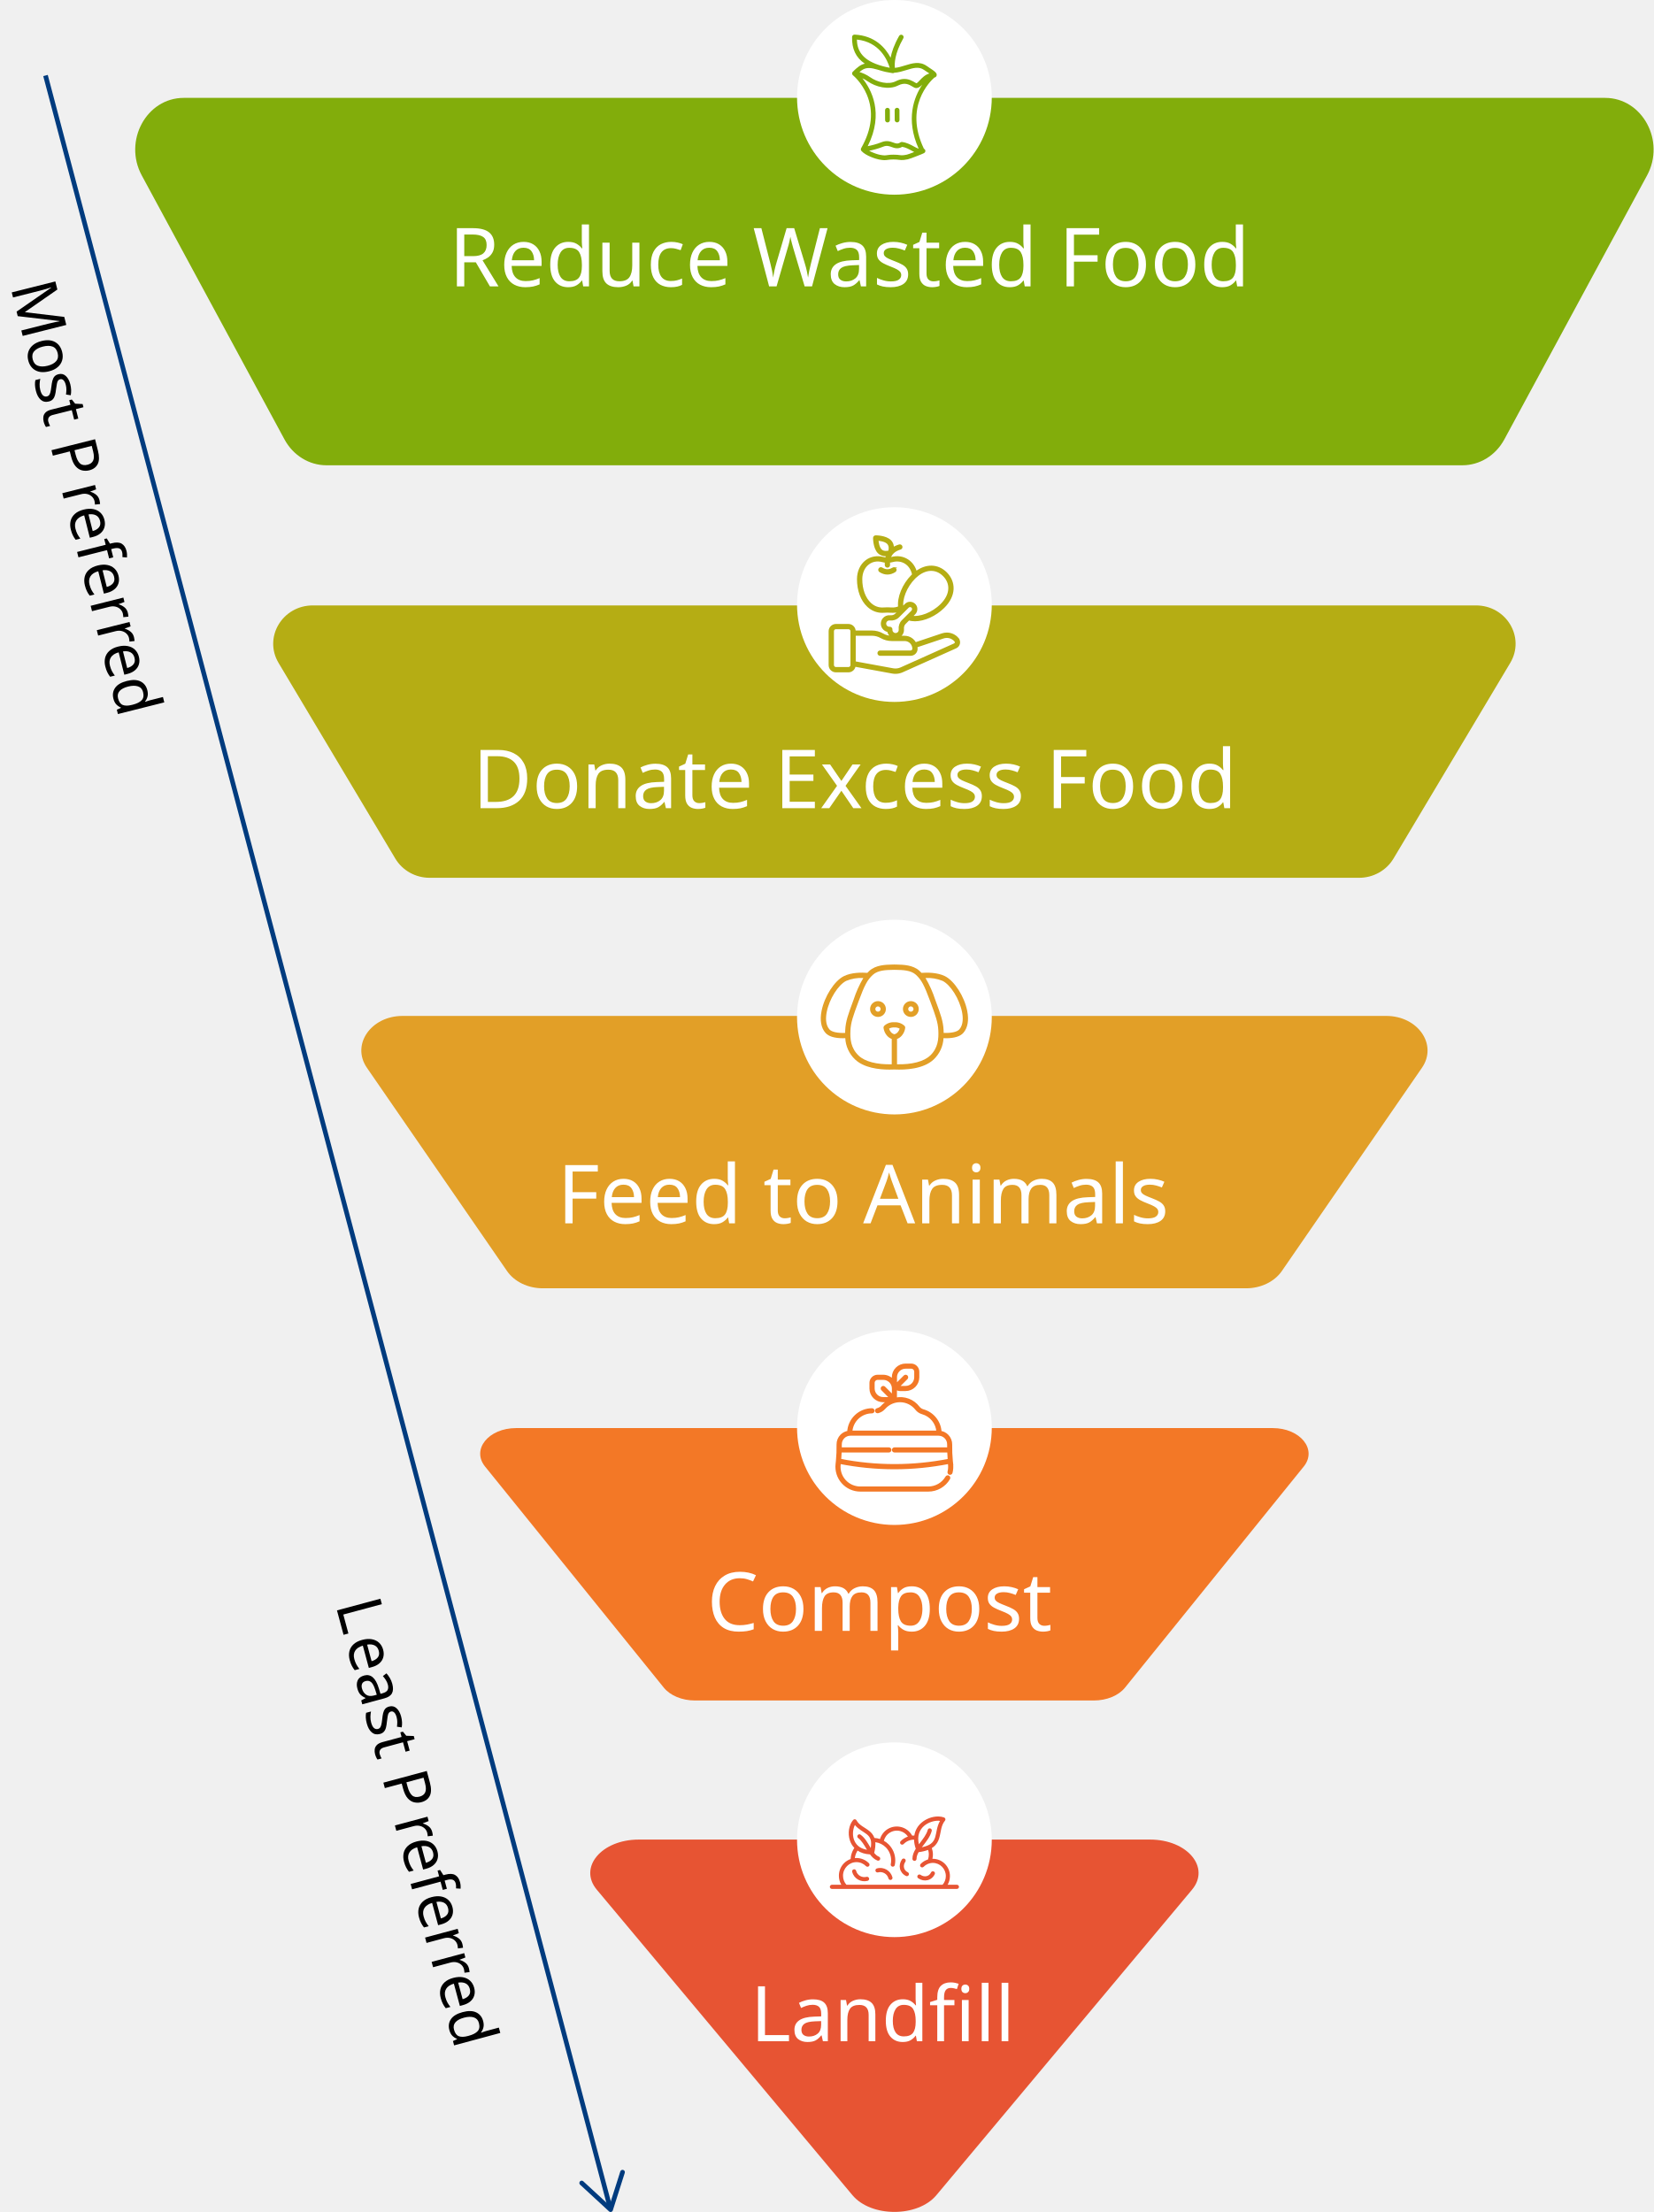
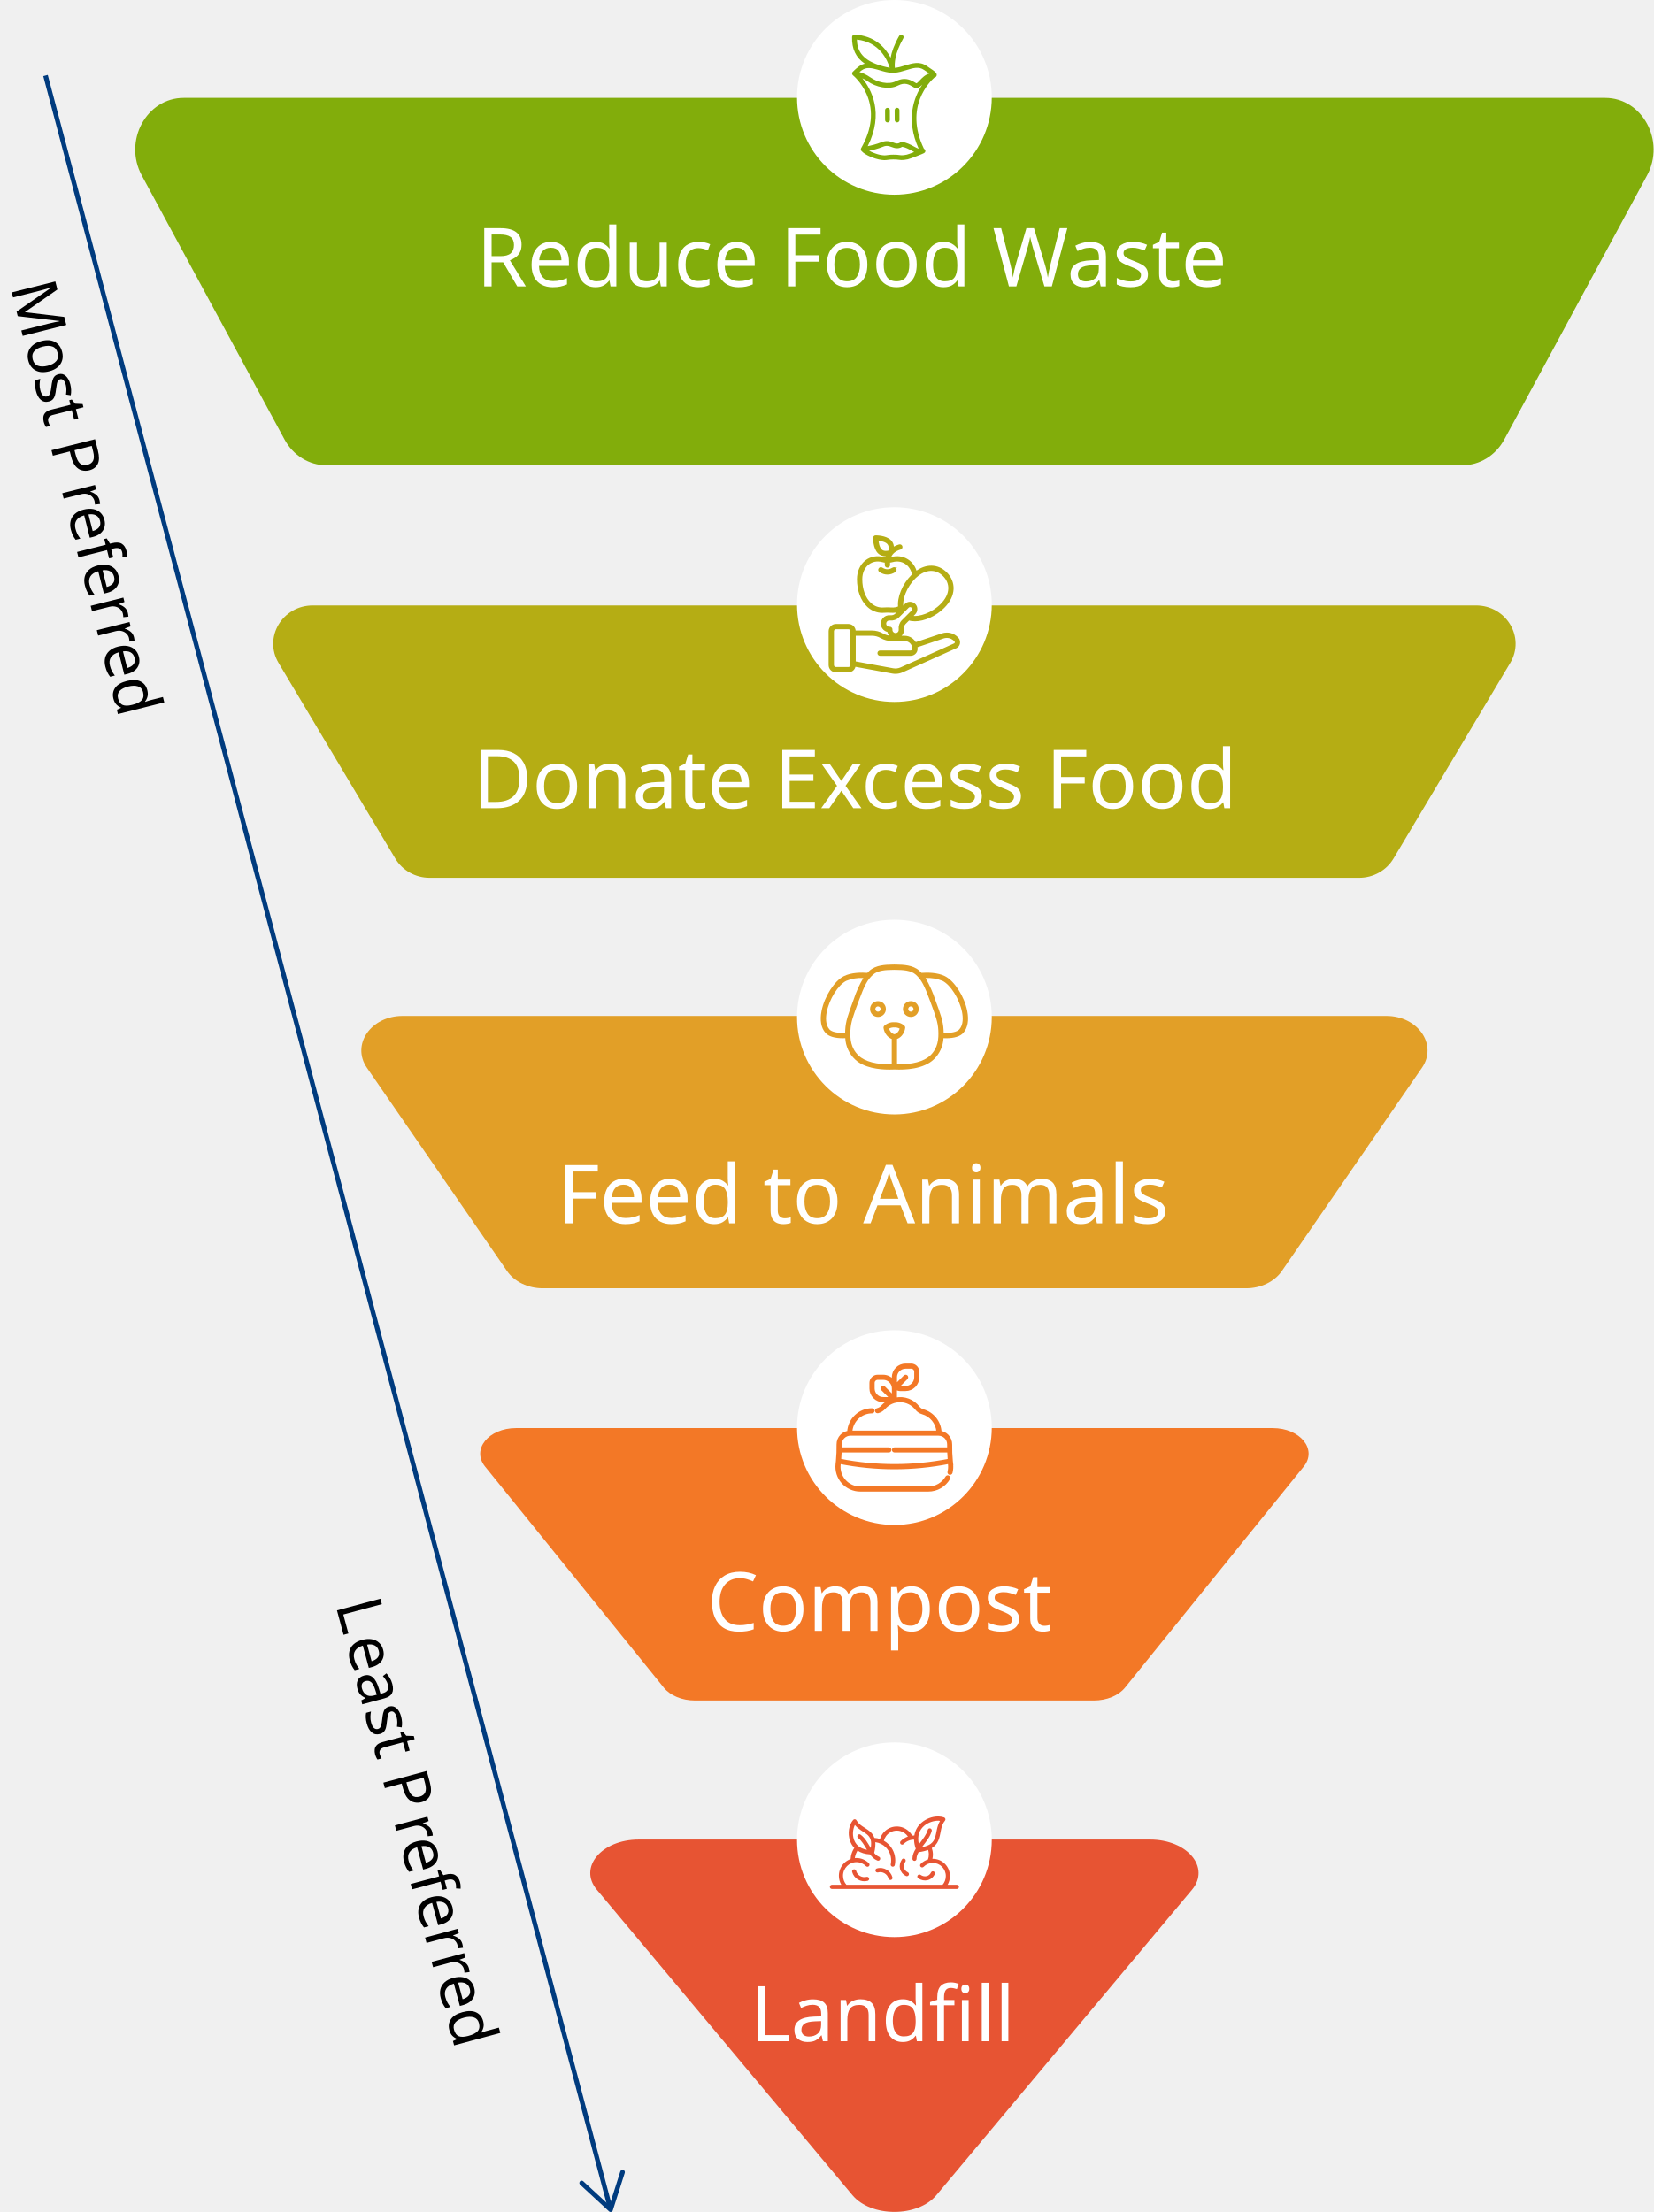
<svg xmlns="http://www.w3.org/2000/svg" id="Layer_2" data-name="Layer 2" viewBox="0 0 709.4 949.12">
  <defs>
    <style>
      .cls-1, .cls-2, .cls-3 {
        fill: #fff;
      }

      .cls-4 {
        font-family: Gotham-Light, Gotham;
        font-size: 27px;
      }

      .cls-2 {
        font-size: 35px;
      }

      .cls-2, .cls-3 {
        font-family: GothamMedium, 'Gotham Medium';
      }

      .cls-5 {
        fill: #82ad0b;
      }

      .cls-6 {
        letter-spacing: -.04em;
      }

      .cls-7 {
        fill: #003b7e;
      }

      .cls-8 {
        fill: #e75433;
      }

      .cls-9 {
        stroke: #b5ad14;
      }

      .cls-9, .cls-10, .cls-11 {
        stroke-miterlimit: 10;
      }

      .cls-9, .cls-12 {
        fill: #b5ad14;
      }

      .cls-13 {
        letter-spacing: 0em;
      }

      .cls-3 {
        font-size: 33px;
      }

      .cls-14 {
        letter-spacing: -.03em;
      }

      .cls-10 {
        fill: none;
        stroke: #003b7e;
        stroke-width: 2px;
      }

      .cls-15 {
        letter-spacing: -.02em;
      }

      .cls-11 {
        stroke: #f37826;
      }

      .cls-11, .cls-16 {
        fill: #f37826;
      }

      .cls-17 {
        fill: #e29f27;
      }
    </style>
  </defs>
  <g id="Layer_1-2" data-name="Layer 1">
    <g>
-       <path class="cls-5" d="M688.59,42H78.81c-15.99,0-25.99,18.49-17.99,33.28l61.23,113.27c3.71,6.86,10.57,11.09,17.99,11.09h487.32c7.42,0,14.28-4.23,17.99-11.09l61.23-113.27c8-14.79-2-33.28-17.99-33.28Z" />
-       <text class="cls-2" transform="translate(192.62 122.89)">
-         <tspan x="0" y="0">Reduce Wasted Food</tspan>
-       </text>
      <g>
-         <circle class="cls-1" cx="383.7" cy="41.77" r="41.77" />
+         <path class="cls-5" d="M688.59,42H78.81c-15.99,0-25.99,18.49-17.99,33.28l61.23,113.27c3.71,6.86,10.57,11.09,17.99,11.09h487.32c7.42,0,14.28-4.23,17.99-11.09l61.23-113.27c8-14.79-2-33.28-17.99-33.28Z" />
+         <text class="cls-2" transform="translate(204.35 122.89)">
+           <tspan x="0" y="0">Reduce Food Waste</tspan>
+         </text>
        <g>
-           <path class="cls-5" d="M398.36,28.83c-.32-.21-.6-.39-.78-.52-3.07-2.16-6.27-1.17-9.37-.21-1.42,.44-2.87,.88-4.31,1.02-.2-1.66-.18-6.01,3.61-12.69,.28-.49,.11-1.12-.39-1.4-.49-.28-1.12-.11-1.4,.39-2.14,3.76-3.19,6.9-3.65,9.34-2.22-4.24-6.72-9.48-15.45-9.91-.27-.01-.54,.08-.75,.27-.2,.19-.32,.45-.33,.72-.15,5.1,1.59,8.85,5.46,11.48-.84,.19-1.67,.55-2.49,1.14-.92,.66-1.84,1.47-2.68,2.36,0,0-.01,.02-.02,.03-.01,.01-.03,.02-.04,.04-.04,.05-.08,.11-.11,.17,0,0,0,0,0,0-.04,.08-.07,.16-.08,.24,0,.02,0,.04-.01,.06-.01,.07-.02,.14-.01,.22,0,.01,0,.03,0,.04,0,.09,.03,.17,.06,.25,0,0,0,.02,0,.02,0,.01,.01,.02,.02,.03,.03,.07,.06,.13,.11,.19,.01,.01,.02,.03,.03,.04,.05,.06,.1,.12,.16,.17,.04,.03,3.65,2.95,5.91,8.25,3.03,7.12,2.22,14.85-2.41,23-.02,.04-.03,.07-.05,.11,0,.01-.02,.02-.02,.04,0,0,0,.01,0,.02-.03,.08-.05,.16-.06,.24,0,.01,0,.03,0,.04,0,.07,0,.14,.01,.2,0,.02,0,.04,.01,.07,.02,.07,.04,.15,.07,.22,0,0,0,.01,0,.02,.04,.07,.08,.14,.14,.21,0,0,0,.02,.01,.02,1.82,2.06,6.13,3.41,7.49,3.67,2.04,.39,2.73,.32,3.79,.17,.56-.08,1.2-.17,2.39-.18,1.19,0,1.83,.08,2.39,.15,.7,.09,1.25,.15,2.14,.06,.44-.05,.97-.13,1.65-.26,.64-.13,2.49-.82,3.92-1.39,3.45-1.35,3.45-1.37,3.62-1.92,.11-.37,0-.76-.27-1.03-.1-.1-.2-.16-.31-.2-8.66-18,2.66-28.95,4.46-30.53,.68-.14,.91-.61,.98-.83,.32-1.06-.69-1.84-3.45-3.63h0Zm-30.76-11.85c9.75,1.01,13.1,8.8,14.09,12.1-1.02-.19-1.96-.41-2.84-.64-.32-.09-.64-.19-.95-.28-.25-.08-.51-.15-.76-.23-7.81-2.55-9.43-6.79-9.54-10.95h0Zm2.12,13.15c1.96-1.4,4.11-1.01,6.54-.31,.73,.24,1.5,.47,2.31,.68,.94,.26,1.9,.5,2.88,.63,.47,.09,.95,.17,1.45,.25,.09,.01,.18,.02,.27,0,.17-.02,.33-.08,.47-.17,1.8-.1,3.52-.63,5.18-1.14,2.87-.89,5.34-1.65,7.59-.07,.2,.14,.5,.33,.84,.56,.35,.23,.92,.6,1.45,.97-1.86,.54-3.15,1.9-4.15,2.96-.44,.47-1.16,1.24-1.43,1.24,0,0-.02,0-.06-.03l-.2-.12c-1.47-.88-3.19-1.91-5.53-1.67-.91,.09-1.91,.38-3.02,.94-3.24,1.64-8.04,.37-10.91-1.66-1.76-1.24-3.45-1.92-4.7-2.28,.33-.28,.67-.55,1.01-.79h0Zm19.3,36.23c-1.8,.36-2.29,.29-3.11,.18-.6-.08-1.34-.18-2.67-.17-.78,0-1.36,.04-1.82,.09-.33,.03-.6,.07-.85,.11-.82,.12-1.31,.19-3.11-.15-.88-.17-2.96-.82-4.6-1.72,1.64-.34,3.89-.9,6.03-1.77,1.51-.61,2.48-.26,3.6,.15,1.2,.44,2.68,.99,4.57-.08,1.5,.26,2.76,.95,3.99,1.62,.38,.21,.76,.42,1.14,.61-1.38,.54-2.76,1.05-3.17,1.13h0Zm5.08-2.55c-.58-.18-1.24-.53-2.07-.98-1.41-.77-3.02-1.65-5.06-1.91-.24-.03-.48,.03-.68,.16-1.2,.78-1.91,.51-3.09,.08-1.26-.46-2.83-1.04-5.08-.13-2.07,.84-4.31,1.38-5.87,1.69,7.14-14.2,1.5-24.46-2.29-29.14,.71,.33,1.48,.75,2.27,1.31,3.44,2.43,9.02,3.83,13.01,1.81,2.97-1.5,4.63-.5,6.57,.65l.2,.12c.45,.27,.89,.36,1.3,.31,.89-.09,1.68-.79,2.36-1.49-3.55,5.3-7.28,14.82-1.56,27.52h0Z" />
-           <path class="cls-5" d="M380.71,46.27c-.56,0-1.02,.46-1.02,1.03l.02,4.21c0,.57,.46,1.02,1.03,1.02,.03,0,.07,0,.1,0,.52-.05,.92-.49,.92-1.03l-.02-4.21c0-.57-.46-1.02-1.03-1.02h0Z" />
-           <path class="cls-5" d="M384.83,46.25c-.56,0-1.02,.46-1.02,1.03l.02,4.21c0,.57,.46,1.02,1.03,1.02,.03,0,.07,0,.1,0,.52-.05,.92-.49,.92-1.03l-.02-4.21c0-.57-.46-1.02-1.03-1.02h0Z" />
+           <circle class="cls-1" cx="383.7" cy="41.77" r="41.77" />
+           <g>
+             <path class="cls-5" d="M398.36,28.83c-.32-.21-.6-.39-.78-.52-3.07-2.16-6.27-1.17-9.37-.21-1.42,.44-2.87,.88-4.31,1.02-.2-1.66-.18-6.01,3.61-12.69,.28-.49,.11-1.12-.39-1.4-.49-.28-1.12-.11-1.4,.39-2.14,3.76-3.19,6.9-3.65,9.34-2.22-4.24-6.72-9.48-15.45-9.91-.27-.01-.54,.08-.75,.27-.2,.19-.32,.45-.33,.72-.15,5.1,1.59,8.85,5.46,11.48-.84,.19-1.67,.55-2.49,1.14-.92,.66-1.84,1.47-2.68,2.36,0,0-.01,.02-.02,.03-.01,.01-.03,.02-.04,.04-.04,.05-.08,.11-.11,.17,0,0,0,0,0,0-.04,.08-.07,.16-.08,.24,0,.02,0,.04-.01,.06-.01,.07-.02,.14-.01,.22,0,.01,0,.03,0,.04,0,.09,.03,.17,.06,.25,0,0,0,.02,0,.02,0,.01,.01,.02,.02,.03,.03,.07,.06,.13,.11,.19,.01,.01,.02,.03,.03,.04,.05,.06,.1,.12,.16,.17,.04,.03,3.65,2.95,5.91,8.25,3.03,7.12,2.22,14.85-2.41,23-.02,.04-.03,.07-.05,.11,0,.01-.02,.02-.02,.04,0,0,0,.01,0,.02-.03,.08-.05,.16-.06,.24,0,.01,0,.03,0,.04,0,.07,0,.14,.01,.2,0,.02,0,.04,.01,.07,.02,.07,.04,.15,.07,.22,0,0,0,.01,0,.02,.04,.07,.08,.14,.14,.21,0,0,0,.02,.01,.02,1.82,2.06,6.13,3.41,7.49,3.67,2.04,.39,2.73,.32,3.79,.17,.56-.08,1.2-.17,2.39-.18,1.19,0,1.83,.08,2.39,.15,.7,.09,1.25,.15,2.14,.06,.44-.05,.97-.13,1.65-.26,.64-.13,2.49-.82,3.92-1.39,3.45-1.35,3.45-1.37,3.62-1.92,.11-.37,0-.76-.27-1.03-.1-.1-.2-.16-.31-.2-8.66-18,2.66-28.95,4.46-30.53,.68-.14,.91-.61,.98-.83,.32-1.06-.69-1.84-3.45-3.63h0Zm-30.76-11.85c9.75,1.01,13.1,8.8,14.09,12.1-1.02-.19-1.96-.41-2.84-.64-.32-.09-.64-.19-.95-.28-.25-.08-.51-.15-.76-.23-7.81-2.55-9.43-6.79-9.54-10.95h0Zm2.12,13.15c1.96-1.4,4.11-1.01,6.54-.31,.73,.24,1.5,.47,2.31,.68,.94,.26,1.9,.5,2.88,.63,.47,.09,.95,.17,1.45,.25,.09,.01,.18,.02,.27,0,.17-.02,.33-.08,.47-.17,1.8-.1,3.52-.63,5.18-1.14,2.87-.89,5.34-1.65,7.59-.07,.2,.14,.5,.33,.84,.56,.35,.23,.92,.6,1.45,.97-1.86,.54-3.15,1.9-4.15,2.96-.44,.47-1.16,1.24-1.43,1.24,0,0-.02,0-.06-.03l-.2-.12c-1.47-.88-3.19-1.91-5.53-1.67-.91,.09-1.91,.38-3.02,.94-3.24,1.64-8.04,.37-10.91-1.66-1.76-1.24-3.45-1.92-4.7-2.28,.33-.28,.67-.55,1.01-.79h0Zm19.3,36.23c-1.8,.36-2.29,.29-3.11,.18-.6-.08-1.34-.18-2.67-.17-.78,0-1.36,.04-1.82,.09-.33,.03-.6,.07-.85,.11-.82,.12-1.31,.19-3.11-.15-.88-.17-2.96-.82-4.6-1.72,1.64-.34,3.89-.9,6.03-1.77,1.51-.61,2.48-.26,3.6,.15,1.2,.44,2.68,.99,4.57-.08,1.5,.26,2.76,.95,3.99,1.62,.38,.21,.76,.42,1.14,.61-1.38,.54-2.76,1.05-3.17,1.13h0Zm5.08-2.55c-.58-.18-1.24-.53-2.07-.98-1.41-.77-3.02-1.65-5.06-1.91-.24-.03-.48,.03-.68,.16-1.2,.78-1.91,.51-3.09,.08-1.26-.46-2.83-1.04-5.08-.13-2.07,.84-4.31,1.38-5.87,1.69,7.14-14.2,1.5-24.46-2.29-29.14,.71,.33,1.48,.75,2.27,1.31,3.44,2.43,9.02,3.83,13.01,1.81,2.97-1.5,4.63-.5,6.57,.65l.2,.12c.45,.27,.89,.36,1.3,.31,.89-.09,1.68-.79,2.36-1.49-3.55,5.3-7.28,14.82-1.56,27.52h0Z" />
+             <path class="cls-5" d="M380.71,46.27c-.56,0-1.02,.46-1.02,1.03l.02,4.21c0,.57,.46,1.02,1.03,1.02,.03,0,.07,0,.1,0,.52-.05,.92-.49,.92-1.03l-.02-4.21c0-.57-.46-1.02-1.03-1.02h0Z" />
+             <path class="cls-5" d="M384.83,46.25c-.56,0-1.02,.46-1.02,1.03l.02,4.21c0,.57,.46,1.02,1.03,1.02,.03,0,.07,0,.1,0,.52-.05,.92-.49,.92-1.03l-.02-4.21c0-.57-.46-1.02-1.03-1.02h0Z" />
+           </g>
        </g>
      </g>
      <g>
        <path class="cls-12" d="M633.18,259.77H134.22c-13.09,0-21.26,13.71-14.72,24.67l50.1,83.98c3.04,5.09,8.65,8.22,14.72,8.22h398.75c6.07,0,11.68-3.14,14.72-8.22l50.1-83.98c6.54-10.97-1.64-24.67-14.72-24.67Z" />
        <text class="cls-2" transform="translate(202.75 346.77)">
          <tspan x="0" y="0">Donate Excess Food</tspan>
        </text>
        <g>
          <circle class="cls-1" cx="383.7" cy="259.41" r="41.77" />
          <g>
            <path class="cls-9" d="M410.85,274.09c-1.16-1.38-2.86-2.17-4.67-2.17-.66,0-1.32,.11-1.95,.32l-11.61,3.9c-.83-1.72-2.58-2.84-4.53-2.84h-3.13c.41-.1,.8-.28,1.15-.55,.86-.67,1.31-1.72,1.2-2.8-.11-1,.2-1.94,.84-2.58l1.69-1.69c.81,.27,1.7,.4,2.66,.4,3.91,0,8.76-2.14,12.27-5.64,2.39-2.39,3.71-5.06,3.82-7.72,.1-2.48-.88-4.88-2.75-6.76-3.59-3.59-8.58-3.66-12.93-.29-.58-2.24-1.85-4.07-3.65-5.24-1.96-1.27-4.37-1.61-6.76-.95-.31,.09-.63,.14-.95,.19,.55-2.15,2.09-3.58,4.66-4.35,.34-.1,.53-.45,.43-.79-.1-.34-.45-.53-.79-.43-1.1,.33-2.04,.77-2.83,1.32,.04-1.04-.18-2.31-1.18-3.3-1.92-1.92-6-1.92-6.17-1.92-.35,0-.63,.28-.63,.63,0,.17,0,4.24,1.92,6.17,.93,.93,2.08,1.18,3.08,1.18,.24,0,.46-.02,.68-.04-.22,.48-.38,1-.5,1.55-.44-.03-.88-.09-1.31-.21-2.59-.71-5.23-.24-7.26,1.3-2.22,1.69-3.5,4.5-3.51,7.72,0,4.79,1.56,8.99,4.31,11.53,1.72,1.59,3.79,2.42,6.03,2.42,.25,0,.5,0,.75-.03,.98-.08,1.94-.08,2.92,0,1.37,.11,2.68-.08,3.91-.57,.01,.04,.03,.08,.04,.11l-1.69,1.69c-.64,.64-1.58,.94-2.58,.84-1.08-.11-2.13,.33-2.8,1.2-.84,1.09-.87,2.62-.07,3.73,.52,.72,1.29,1.17,2.13,1.28,.11,.85,.56,1.61,1.28,2.13,.32,.23,.68,.39,1.04,.48h-.84c-1.38,0-2.75-.36-3.94-1.05-1.38-.8-2.96-1.22-4.57-1.22h-7.47s0-.19,0-.19c0-1.45-1.18-2.62-2.62-2.62h-5.37c-1.44,0-2.62,1.18-2.62,2.62v14.52c0,1.45,1.17,2.62,2.62,2.62h5.37c1.39,0,2.52-1.09,2.61-2.46l16.3,2.99c.42,.08,.85,.11,1.27,.11,1,0,1.98-.21,2.9-.62l22.96-10.3c.67-.3,1.15-.88,1.31-1.6,.16-.71-.01-1.44-.49-2.01h0Zm-45.51,11.26c0,.75-.61,1.36-1.36,1.36h-5.37c-.74,0-1.35-.61-1.35-1.36v-14.52c0-.75,.6-1.36,1.35-1.36h5.37c.75,0,1.36,.61,1.36,1.36v14.52Zm27.57-38.05c4.06-3.63,8.67-3.8,12.02-.45,1.65,1.65,2.47,3.65,2.38,5.81-.1,2.34-1.29,4.72-3.45,6.87-3.75,3.76-9.32,5.88-12.99,5.1l1.36-1.36c.98-.98,1.09-2.56,.23-3.6-.47-.57-1.17-.92-1.91-.96-.74-.05-1.46,.24-1.99,.77l-1.43,1.43s-.01-.05-.02-.08c-.73-3.7,1.47-9.26,5.13-12.91,.21-.21,.43-.42,.65-.62h0Zm-15.05-11.21c-1.15-1.15-1.44-3.47-1.52-4.6,1.14,.08,3.46,.37,4.6,1.52,1.15,1.15,.79,2.98,.59,3.67-.69,.19-2.52,.56-3.67-.59h0Zm7.95,24.47c-1.11,.48-2.29,.68-3.54,.58-1.04-.08-2.09-.08-3.13,0-2.16,.18-4.17-.53-5.82-2.05-2.49-2.3-3.91-6.16-3.9-10.59,0-2.82,1.1-5.26,3.01-6.71,1.73-1.32,3.92-1.7,6.15-1.09,.48,.14,.98,.22,1.48,.26-.03,.48-.03,.98,.01,1.51,.02,.33,.3,.59,.63,.59,.02,0,.03,0,.05,0,.35-.02,.61-.33,.59-.68-.04-.5-.03-.98,0-1.43,.51-.04,1.01-.11,1.49-.25,2.04-.56,4.07-.28,5.73,.8,1.69,1.09,2.82,2.91,3.24,5.12-.15,.14-.29,.27-.44,.41-3.83,3.83-6.1,9.42-5.55,13.54h0Zm-2.68,11.22c-.54-.39-.83-1.01-.77-1.67,.02-.19-.05-.37-.18-.5-.12-.12-.28-.19-.45-.19-.02,0-.03,0-.05,0-.66,.05-1.28-.23-1.67-.77-.47-.65-.45-1.57,.04-2.2,.4-.51,1.03-.78,1.66-.71,1.39,.15,2.7-.29,3.61-1.2l1.96-1.96s0,0,0,0l2.18-2.18c.27-.27,.64-.42,1.03-.4,.39,.02,.74,.2,.99,.5,.44,.53,.37,1.36-.15,1.89l-4.09,4.09c-.91,.91-1.35,2.23-1.2,3.61,.07,.64-.2,1.26-.71,1.66-.63,.49-1.56,.51-2.2,.04h0Zm26.97,4.03c-.07,.32-.29,.58-.59,.72l-22.96,10.3c-1.08,.48-2.26,.62-3.43,.42l-16.51-3.03v-11.93h7.47c1.39,0,2.75,.36,3.94,1.05,1.39,.8,2.97,1.22,4.58,1.22h5.5c1.62,0,3.06,1.03,3.58,2.57,.14,.4,.21,.81,.21,1.23,0,.34-.13,.65-.37,.89-.23,.23-.54,.36-.88,.36h-13.08c-.35,0-.64,.28-.64,.64s.28,.64,.64,.64h13.08c.68,0,1.31-.26,1.77-.73,.48-.47,.74-1.1,.74-1.78,0-.35-.05-.69-.12-1.02l11.61-3.89c.5-.17,1.02-.25,1.54-.25,1.43,0,2.78,.63,3.69,1.72,.21,.25,.29,.58,.22,.91h0Z" />
            <path class="cls-9" d="M383.17,243.96c-1.66,1.05-3.27,1.05-4.93,0-.3-.19-.69-.1-.88,.2-.19,.3-.1,.69,.2,.88,1.04,.66,2.09,.99,3.14,.99s2.1-.33,3.14-.99c.3-.19,.38-.58,.2-.88-.19-.3-.58-.39-.88-.2h0Z" />
          </g>
        </g>
      </g>
      <g>
        <path class="cls-17" d="M594.68,435.91H172.73c-13.62,0-22.14,12.36-15.33,22.24l60.11,87.22c3.16,4.59,9,7.41,15.33,7.41h301.74c6.32,0,12.16-2.83,15.33-7.41l60.11-87.22c6.81-9.88-1.7-22.24-15.33-22.24Z" />
        <text class="cls-2" transform="translate(239.1 524.91)">
          <tspan x="0" y="0">Feed to Animals</tspan>
        </text>
        <g>
          <circle class="cls-1" cx="383.7" cy="436.41" r="41.77" />
          <g>
            <path class="cls-17" d="M376.65,436.34c-.9,0-1.76-.36-2.4-.99-.64-.64-.99-1.5-.99-2.4s.36-1.76,.99-2.4c.64-.64,1.5-.99,2.4-.99s1.76,.36,2.4,.99c.64,.64,.99,1.5,.99,2.4,0,.9-.36,1.76-.99,2.4s-1.5,.99-2.4,.99h0Zm0-4.52c-.46,0-.87,.28-1.04,.7-.18,.42-.08,.91,.24,1.23,.32,.32,.81,.42,1.23,.25,.42-.18,.7-.59,.7-1.04,0-.62-.51-1.13-1.13-1.13Z" />
            <path class="cls-17" d="M390.75,436.34c-.9,0-1.76-.36-2.4-.99s-.99-1.5-.99-2.4,.36-1.76,.99-2.4c.64-.64,1.5-.99,2.4-.99s1.76,.36,2.4,.99c.64,.64,.99,1.5,.99,2.4,0,.9-.36,1.76-.99,2.4-.64,.64-1.5,.99-2.4,.99h0Zm0-4.52c-.46,0-.87,.28-1.04,.7s-.08,.91,.25,1.23c.32,.32,.81,.42,1.23,.25,.42-.18,.7-.59,.7-1.04,0-.62-.51-1.13-1.13-1.13Z" />
            <path class="cls-17" d="M414.94,433.77c-1.23-6.23-5.52-12.92-9.57-14.93-3.21-1.59-7.46-1.59-10.05-1.41-.28-.29-.56-.58-.87-.86-2.77-2.56-7.03-2.64-9.85-2.7l-.95-.02-.84,.02c-2.82,.06-7.09,.14-9.87,2.71-.3,.28-.58,.56-.85,.85-2.58-.19-6.85-.19-10.07,1.41-4.05,2-8.34,8.7-9.57,14.93-.79,4.01-.21,7.27,1.67,9.4,1.35,1.54,3.88,2.31,7.53,2.31,.31,0,.65-.02,.97-.04,.17,3.46,1.67,6.73,4.18,9.12,3.82,3.66,10.26,4.38,14.74,4.38,.7,0,1.36-.02,1.95-.04h.21s.21,0,.21,0c4.33,.19,12.26-.11,16.68-4.35h0c2.5-2.39,4-5.64,4.18-9.1,.32,.01,.66,.04,.97,.04,3.65,0,6.18-.78,7.53-2.31,1.88-2.14,2.46-5.39,1.67-9.4h0Zm-59.12,7.91c-1.77-2.01-1.6-5.17-1.15-7.47,1.09-5.53,4.91-11.63,8.35-13.34h0c2.32-.96,4.83-1.38,7.34-1.24-1.72,2.95-3.12,6.07-4.17,9.32l-.17,.46c-2.15,5.83-3.23,8.75-3.42,12.55-.02,.41-.03,.83-.04,1.25-3.33,.11-5.77-.43-6.74-1.52h0Zm27.89,2.09h-.02s-.02,0-.02,0c-.57-.14-1.08-.46-1.46-.91-.37-.44-.64-.95-.8-1.5,.69-.39,1.48-.56,2.28-.5,.79-.06,1.58,.12,2.27,.51-.16,.55-.43,1.05-.8,1.49-.38,.45-.89,.77-1.46,.91h0Zm15.31,9.15c-2.67,2.56-7.83,3.89-14.2,3.74v-10.86c.8-.3,1.51-.8,2.06-1.45,.79-.94,1.3-2.08,1.45-3.29,.04-.35-.09-.7-.35-.94-1.17-1.06-2.72-1.6-4.3-1.5-1.58-.11-3.13,.43-4.3,1.49-.25,.24-.38,.59-.35,.93,.16,1.22,.66,2.37,1.46,3.3,.55,.65,1.26,1.15,2.06,1.45v10.87c-6.38,.16-11.53-1.16-14.2-3.72-3.41-3.27-3.7-7.16-3.51-10.87,.17-3.45,1.21-6.27,3.29-11.88l.17-.46c2.63-7.13,3.79-9.28,6.17-11.47,2.16-1.99,5.76-2.06,8.39-2.11l.8-.02,.9,.02c2.62,.05,6.21,.12,8.36,2.1,2.38,2.2,3.53,4.34,6.17,11.47l.16,.44c2.07,5.62,3.12,8.44,3.29,11.9,.19,3.72-.11,7.61-3.51,10.87h0Zm12.54-11.24c-.96,1.1-3.39,1.63-6.73,1.52,0-.43-.02-.85-.04-1.27-.19-3.8-1.28-6.73-3.43-12.56l-.16-.44h0c-1.05-3.24-2.44-6.36-4.16-9.3,2.5-.13,5,.29,7.32,1.24,3.44,1.7,7.26,7.81,8.35,13.34,.45,2.3,.62,5.46-1.15,7.47h0Z" />
          </g>
        </g>
      </g>
      <g>
        <path class="cls-16" d="M545.98,612.76H221.42c-11.85,0-19.26,9.16-13.33,16.5l76.69,94.88c2.75,3.4,7.83,5.5,13.33,5.5h171.17c5.5,0,10.58-2.1,13.33-5.5l76.69-94.88c5.93-7.33-1.48-16.5-13.33-16.5Z" />
        <text class="cls-2" transform="translate(303.27 699.76)">
          <tspan x="0" y="0">Compost</tspan>
        </text>
        <g>
          <circle class="cls-1" cx="383.7" cy="612.55" r="41.77" />
          <path class="cls-11" d="M408.41,628.16c-.05-.42-.1-.85-.14-1.28h0c-.23-2.33-.32-4.68-.28-7.02,.03-1.46-.53-2.86-1.55-3.9-.81-.82-1.87-1.36-3.01-1.53-.11-2.12-.89-4.16-2.22-5.82-1.33-1.66-3.15-2.86-5.2-3.43-.78-.23-1.48-.7-1.98-1.34-1.11-1.47-2.62-2.59-4.34-3.24-1.72-.65-3.59-.8-5.4-.44,0,0,0-4.43,0-4.46,.51,.42,1.15,.65,1.8,.67h2.4c1.43,0,2.8-.57,3.81-1.58,1.01-1.01,1.58-2.38,1.58-3.81v-2.4c0-.79-.32-1.56-.88-2.12s-1.32-.88-2.12-.88h-2.4c-1.43,0-2.8,.57-3.81,1.58-1.01,1.01-1.58,2.38-1.58,3.81v1.45c-1.01-1.29-2.56-2.04-4.2-2.05h-2.4c-.79,0-1.56,.32-2.12,.88-.56,.56-.88,1.32-.88,2.12v2.4c0,1.43,.57,2.8,1.58,3.81,1.01,1.01,2.38,1.58,3.81,1.58h2.4c.07,0,.12-.03,.19-.04h0c-1.13,.57-2.14,1.34-2.99,2.28-.56,.65-1.31,1.11-2.14,1.32-.16,.03-.3,.13-.38,.27-.09,.14-.11,.3-.07,.46,.04,.16,.14,.29,.28,.37,.14,.08,.31,.1,.46,.06,1.07-.27,2.03-.87,2.75-1.69,1.75-1.99,4.29-3.1,6.94-3.03,2.65,.07,5.13,1.32,6.76,3.41,.66,.84,1.57,1.46,2.6,1.75,1.78,.5,3.37,1.54,4.54,2.97,1.17,1.44,1.87,3.2,1.99,5.04h-37.05c.15-2.27,1.15-4.4,2.81-5.96,1.66-1.56,3.85-2.43,6.12-2.43,.33,0,.6-.27,.6-.6s-.27-.6-.6-.6c-2.61,0-5.11,1.01-7,2.81-1.89,1.8-3.01,4.25-3.14,6.86-1.14,.17-2.2,.7-3.02,1.53-1.02,1.04-1.58,2.44-1.55,3.9,.04,2.34-.05,4.69-.28,7.02-.04,.43-.09,.86-.14,1.28h0c-.34,2.89,.57,5.78,2.5,7.96,1.93,2.17,4.7,3.41,7.61,3.41h29.2c3.64,0,7-1.95,8.83-5.09,.17-.29,.07-.65-.22-.82-.29-.17-.65-.07-.82,.22-1.61,2.78-4.58,4.49-7.79,4.5h-29.2c-2.56,0-5.01-1.09-6.71-3-1.71-1.92-2.51-4.47-2.21-7.02,.03-.22,.05-.44,.07-.67,7.72,1.52,15.58,2.29,23.45,2.3,7.87,0,15.72-.78,23.45-2.3,.02,.22,.05,.45,.07,.67,.13,1.1,.06,2.21-.21,3.28-.08,.32,.12,.64,.43,.72,.32,.08,.64-.11,.73-.42,.31-1.21,.39-2.48,.24-3.72h0Zm-24.11-37.19c0-1.11,.44-2.18,1.23-2.97,.79-.79,1.85-1.23,2.97-1.23h2.4c.48,0,.93,.19,1.27,.53s.53,.79,.53,1.27v2.4c0,1.11-.44,2.18-1.23,2.97-.79,.79-1.85,1.23-2.96,1.23h-2.4c-.27,0-.53-.07-.76-.19l3.59-3.59h0c.23-.23,.23-.61,0-.85-.23-.23-.61-.23-.85,0l-3.59,3.59c-.12-.24-.18-.5-.19-.76v-2.4Zm-5.39,8.99c-1.11,0-2.18-.44-2.96-1.23-.79-.79-1.23-1.85-1.23-2.96v-2.4c0-.48,.19-.93,.53-1.27,.34-.34,.79-.53,1.27-.53h2.4c1.11,0,2.18,.44,2.97,1.23s1.23,1.85,1.23,2.97v2.4c0,.27-.07,.53-.19,.76l-3.59-3.59c-.23-.23-.61-.23-.85,0-.23,.23-.23,.61,0,.85l3.59,3.59h0c-.24,.12-.5,.18-.76,.19h-2.4Zm-18.54,26.47c.11-1.23,.18-2.46,.22-3.7h20.73c.33,0,.6-.27,.6-.6s-.27-.6-.6-.6h-20.71c0-.57,.03-1.14,.02-1.71-.03-1.13,.41-2.23,1.2-3.04,.79-.8,1.86-1.25,2.99-1.25h37.81c1.12,0,2.2,.45,2.99,1.25,.8,.81,1.23,1.9,1.2,3.04-.01,.57,.01,1.14,.02,1.71h-23.11c-.33,0-.6,.27-.6,.6s.27,.6,.6,.6h23.12c.04,1.24,.11,2.47,.22,3.7-15.41,3.03-31.27,3.03-46.68,0h0Z" />
        </g>
      </g>
      <g>
        <path class="cls-8" d="M493.37,789.32h-219.34c-16,0-26,11.95-18,21.51l109.67,131.08c8,9.56,28,9.56,36,0l109.67-131.08c8-9.56-2-21.51-18-21.51Z" />
        <text class="cls-3" transform="translate(322 875.85)">
          <tspan x="0" y="0">Landfill</tspan>
        </text>
        <g>
          <circle class="cls-1" cx="383.7" cy="789.4" r="41.77" />
          <path class="cls-8" d="M372.83,805.94c-.13-.47-.61-.75-1.08-.63-.98,.26-1.96,.09-2.77-.37s-1.43-1.23-1.7-2.2c-.09-.39-.44-.66-.83-.67-.29-.01-.55,.12-.72,.34-.18,.22-.23,.51-.16,.78,.39,1.44,1.33,2.6,2.53,3.29,1.2,.69,2.67,.92,4.11,.54,.39-.11,.65-.47,.65-.86,0-.07,0-.15-.03-.22Zm10.02-.43c-.39-1.44-1.33-2.6-2.53-3.29-.6-.35-1.26-.57-1.96-.67-.27-.03-.53-.05-.8-.05-.45,0-.9,.07-1.35,.19h0c-.23,.05-.42,.2-.54,.41-.12,.2-.16,.44-.09,.67,.06,.23,.21,.42,.41,.54,.21,.12,.45,.15,.68,.09,.98-.27,1.96-.1,2.77,.36s1.44,1.23,1.7,2.2c.05,.24,.2,.44,.4,.56,.21,.13,.46,.16,.69,.1s.43-.22,.54-.43c.12-.21,.15-.45,.08-.68Zm7.03-1.68c-.08-.23-.25-.41-.47-.51-.88-.42-1.39-1.1-1.58-1.89s-.05-1.71,.55-2.59c.11-.15,.16-.33,.16-.51,0-.14-.03-.28-.1-.41-.16-.3-.46-.48-.8-.47-.29,0-.56,.15-.72,.39-.85,1.25-1.13,2.69-.82,3.99,.31,1.3,1.21,2.45,2.54,3.09,.12,.07,.26,.1,.4,.1,.1,0,.2-.02,.29-.05,.23-.07,.42-.24,.52-.45,.1-.22,.12-.47,.03-.69Zm11.08-.48c-.15-.26-.42-.42-.73-.43-.35-.01-.68,.19-.83,.51-.42,.88-1.11,1.4-1.9,1.58-.79,.19-1.71,.05-2.58-.55-.15-.1-.32-.16-.49-.16-.06,0-.12,0-.18,.02-.23,.04-.44,.17-.57,.37-.13,.19-.18,.43-.14,.66,.05,.24,.18,.44,.38,.57,1.25,.85,2.69,1.13,3.99,.82s2.44-1.21,3.08-2.54c.07-.13,.1-.26,.1-.4,0-.16-.04-.31-.13-.45Zm0,0c-.15-.26-.42-.42-.73-.43-.35-.01-.68,.19-.83,.51-.42,.88-1.11,1.4-1.9,1.58-.79,.19-1.71,.05-2.58-.55-.15-.1-.32-.16-.49-.16-.06,0-.12,0-.18,.02-.23,.04-.44,.17-.57,.37-.13,.19-.18,.43-.14,.66,.05,.24,.18,.44,.38,.57,1.25,.85,2.69,1.13,3.99,.82s2.44-1.21,3.08-2.54c.07-.13,.1-.26,.1-.4,0-.16-.04-.31-.13-.45Zm-11.55-.03c-.88-.42-1.39-1.1-1.58-1.89s-.05-1.71,.55-2.59c.11-.15,.16-.33,.16-.51,0-.14-.03-.28-.1-.41-.16-.3-.46-.48-.8-.47-.29,0-.56,.15-.72,.39-.85,1.25-1.13,2.69-.82,3.99,.31,1.3,1.21,2.45,2.54,3.09,.12,.07,.26,.1,.4,.1,.1,0,.2-.02,.29-.05,.23-.07,.42-.24,.52-.45,.1-.22,.12-.47,.03-.69-.08-.23-.25-.41-.47-.51Zm-9.09-1.1c-.6-.35-1.26-.57-1.96-.67-.27-.03-.53-.05-.8-.05-.45,0-.9,.07-1.35,.19h0c-.23,.05-.42,.2-.54,.41-.12,.2-.16,.44-.09,.67,.06,.23,.21,.42,.41,.54,.21,.12,.45,.15,.68,.09,.98-.27,1.96-.1,2.77,.36s1.44,1.23,1.7,2.2c.05,.24,.2,.44,.4,.56,.21,.13,.46,.16,.69,.1s.43-.22,.54-.43c.12-.21,.15-.45,.08-.68-.39-1.44-1.33-2.6-2.53-3.29Zm-8.57,3.09c-.98,.26-1.96,.09-2.77-.37s-1.43-1.23-1.7-2.2c-.09-.39-.44-.66-.83-.67-.29-.01-.55,.12-.72,.34-.18,.22-.23,.51-.16,.78,.39,1.44,1.33,2.6,2.53,3.29,1.2,.69,2.67,.92,4.11,.54,.39-.11,.65-.47,.65-.86,0-.07,0-.15-.03-.22-.13-.47-.61-.75-1.08-.63Zm38.76,3.4h-3.99c.64-1.1,1-2.38,1-3.74,0-2.03-.82-3.89-2.15-5.23-1.32-1.34-3.17-2.17-5.19-2.17h-.17c.13-.6,.21-1.22,.21-1.83,0-.52-.05-1.04-.15-1.56-.08-.41-.19-.82-.33-1.22,.23-.15,.45-.29,.66-.45,1.38-1.05,2.09-2.4,2.5-3.75,.82-2.69,.68-5.35,2.48-7.54,.13-.17,.2-.37,.2-.58,0-.08-.01-.15-.03-.23-.08-.28-.29-.5-.57-.59-.71-.25-1.49-.38-2.3-.41h-.46c-2.32,.05-4.87,.94-6.87,2.64-1.57,1.33-2.74,3.21-3.11,5.53h-.11c-.28,0-.55,.02-.82,.05-.01-.04-.03-.08-.05-.11-1.04-1.82-2.71-3.04-4.58-3.55-.93-.25-1.91-.32-2.89-.2-.97,.11-1.94,.44-2.84,.96-1.71,1-2.89,2.59-3.43,4.36-.76-.26-1.57-.42-2.4-.47-.46-1.32-1.29-2.27-2.21-3-2-1.6-4.25-2.35-5.47-4.55-.16-.29-.45-.46-.77-.46h-.03c-.25,0-.48,.12-.64,.31-1.79,2.08-2.45,5.67-1.36,8.89,.38,1.12,1,2.18,1.87,3.09-.34,.51-.63,1.05-.87,1.61-.24,.58-.43,1.19-.56,1.82-.08,.44-.14,.88-.17,1.34-1.08,.38-2.04,1-2.83,1.79-1.36,1.38-2.2,3.28-2.2,5.38,0,1.41,.38,2.74,1.05,3.87h-4.04c-.49,0-.89,.4-.89,.89s.4,.89,.89,.89h53.62c.49,0,.89-.4,.89-.89s-.4-.89-.89-.89Zm-14.02-25.31c1.77-1.5,4.2-2.21,6.16-2.18,.23,0,.4,.06,.61,.1-1.39,2.42-1.46,4.99-2.05,6.93-.35,1.13-.84,2.06-1.89,2.86-.81,.61-2.08,1.14-3.86,1.52,.12-.16,.24-.32,.37-.48,1.47-1.94,3.21-4,3.88-6.52,.02-.08,.03-.16,.03-.23,0-.19-.06-.37-.17-.53-.15-.22-.4-.36-.67-.37-.42-.02-.8,.26-.9,.67-.53,2-2.08,3.93-3.58,5.9-.07,.1-.13,.19-.21,.28-.88-3.71,.31-6.27,2.28-7.95Zm-30.18,5.84c-.71-2.12-.37-4.55,.44-6.17,1.57,1.92,3.66,2.82,5.05,3.93,.83,.66,1.42,1.36,1.74,2.48,.23,.82,.24,1.98,.02,3.46-.05-.08-.1-.16-.16-.25-1.13-1.88-2.27-4.03-4.18-5.44-.16-.12-.35-.19-.55-.19h-.04c-.37,.02-.7,.28-.8,.64-.11,.36,.02,.75,.33,.97,1.47,1.09,2.57,3.01,3.72,4.93,.02,.03,.04,.07,.07,.1-3.24-.53-4.91-2.32-5.64-4.46Zm38.04,19.47h-41.24c-.91-1.03-1.46-2.38-1.46-3.88,0-1.61,.65-3.07,1.7-4.12,1.04-1.06,2.48-1.71,4.07-1.71s3.03,.65,4.08,1.71c.16,.17,.39,.27,.63,.27,.24,0,.47-.09,.64-.25,.17-.17,.26-.4,.26-.64s-.1-.46-.27-.63c-1.36-1.38-3.26-2.23-5.34-2.23-.23,0-.46,0-.69,.03,.03-.19,.05-.39,.09-.58,.11-.52,.26-1.01,.46-1.48,.17-.41,.37-.79,.6-1.16,1.38,.92,3.16,1.53,5.36,1.64,.83,1.13,1.81,2.11,3.14,2.63,.11,.04,.23,.07,.34,.07,.12,0,.24-.03,.35-.07,.22-.09,.4-.27,.48-.49,.09-.23,.08-.48,0-.69-.1-.22-.29-.39-.51-.47-.74-.29-1.4-.87-2.02-1.62,.01,0,.01-.01,.01-.01,.44-1.84,.59-3.33,.48-4.59,1.75,.22,3.32,1.03,4.51,2.23,1.41,1.43,2.28,3.4,2.28,5.59,0,.55-.05,1.09-.16,1.6-.02,.07-.03,.14-.03,.21,0,.17,.05,.33,.14,.47,.13,.21,.34,.35,.57,.4,.24,.04,.48-.01,.68-.14,.2-.14,.33-.35,.37-.59,.13-.63,.2-1.28,.2-1.95,0-2.66-1.07-5.08-2.8-6.83-.62-.63-1.33-1.17-2.11-1.61h.01c.38-1.45,1.3-2.74,2.69-3.55,.95-.56,1.98-.81,3-.78h0c.46,0,.92,.07,1.36,.19,1.3,.35,2.47,1.15,3.28,2.35-1.13,.39-2.19,1.04-3.09,1.95-.18,.16-.28,.39-.28,.63s.09,.47,.26,.64c.17,.17,.4,.26,.64,.26,.24,0,.47-.11,.64-.29,1.23-1.25,2.84-1.87,4.46-1.87,.02,1.21,.25,2.52,.73,3.91-.83,1.33-1.44,2.73-1.43,4.31h0c-.01,.25,.09,.47,.26,.63,.16,.17,.39,.26,.62,.26s.47-.09,.63-.26c.17-.17,.26-.4,.26-.63-.01-.93,.33-1.87,.88-2.84,.02,0,.05,0,.08-.01,1.59-.22,2.9-.55,3.99-.97,.08,.25,.15,.5,.2,.76,.08,.41,.11,.82,.11,1.23,0,.72-.11,1.44-.36,2.13-1.19,.35-2.26,1-3.11,1.87-.17,.16-.27,.39-.28,.63,0,.24,.09,.47,.26,.64,.18,.17,.41,.26,.65,.26,.24-.01,.47-.11,.63-.29,1.01-1.02,2.4-1.65,3.94-1.65s2.93,.63,3.94,1.65c1.01,1.02,1.63,2.43,1.63,3.99,0,1.44-.53,2.75-1.4,3.74Zm-4.12-5.79c-.35-.01-.68,.19-.83,.51-.42,.88-1.11,1.4-1.9,1.58-.79,.19-1.71,.05-2.58-.55-.15-.1-.32-.16-.49-.16-.06,0-.12,0-.18,.02-.23,.04-.44,.17-.57,.37-.13,.19-.18,.43-.14,.66,.05,.24,.18,.44,.38,.57,1.25,.85,2.69,1.13,3.99,.82s2.44-1.21,3.08-2.54c.07-.13,.1-.26,.1-.4,0-.16-.04-.31-.13-.45-.15-.26-.42-.42-.73-.43Zm-10.82,.4c-.88-.42-1.39-1.1-1.58-1.89s-.05-1.71,.55-2.59c.11-.15,.16-.33,.16-.51,0-.14-.03-.28-.1-.41-.16-.3-.46-.48-.8-.47-.29,0-.56,.15-.72,.39-.85,1.25-1.13,2.69-.82,3.99,.31,1.3,1.21,2.45,2.54,3.09,.12,.07,.26,.1,.4,.1,.1,0,.2-.02,.29-.05,.23-.07,.42-.24,.52-.45,.1-.22,.12-.47,.03-.69-.08-.23-.25-.41-.47-.51Zm-9.09-1.1c-.6-.35-1.26-.57-1.96-.67-.27-.03-.53-.05-.8-.05-.45,0-.9,.07-1.35,.19h0c-.23,.05-.42,.2-.54,.41-.12,.2-.16,.44-.09,.67,.06,.23,.21,.42,.41,.54,.21,.12,.45,.15,.68,.09,.98-.27,1.96-.1,2.77,.36s1.44,1.23,1.7,2.2c.05,.24,.2,.44,.4,.56,.21,.13,.46,.16,.69,.1s.43-.22,.54-.43c.12-.21,.15-.45,.08-.68-.39-1.44-1.33-2.6-2.53-3.29Zm-8.57,3.09c-.98,.26-1.96,.09-2.77-.37s-1.43-1.23-1.7-2.2c-.09-.39-.44-.66-.83-.67-.29-.01-.55,.12-.72,.34-.18,.22-.23,.51-.16,.78,.39,1.44,1.33,2.6,2.53,3.29,1.2,.69,2.67,.92,4.11,.54,.39-.11,.65-.47,.65-.86,0-.07,0-.15-.03-.22-.13-.47-.61-.75-1.08-.63Zm1.08,.63c-.13-.47-.61-.75-1.08-.63-.98,.26-1.96,.09-2.77-.37s-1.43-1.23-1.7-2.2c-.09-.39-.44-.66-.83-.67-.29-.01-.55,.12-.72,.34-.18,.22-.23,.51-.16,.78,.39,1.44,1.33,2.6,2.53,3.29,1.2,.69,2.67,.92,4.11,.54,.39-.11,.65-.47,.65-.86,0-.07,0-.15-.03-.22Zm10.02-.43c-.39-1.44-1.33-2.6-2.53-3.29-.6-.35-1.26-.57-1.96-.67-.27-.03-.53-.05-.8-.05-.45,0-.9,.07-1.35,.19h0c-.23,.05-.42,.2-.54,.41-.12,.2-.16,.44-.09,.67,.06,.23,.21,.42,.41,.54,.21,.12,.45,.15,.68,.09,.98-.27,1.96-.1,2.77,.36s1.44,1.23,1.7,2.2c.05,.24,.2,.44,.4,.56,.21,.13,.46,.16,.69,.1s.43-.22,.54-.43c.12-.21,.15-.45,.08-.68Zm7.03-1.68c-.08-.23-.25-.41-.47-.51-.88-.42-1.39-1.1-1.58-1.89s-.05-1.71,.55-2.59c.11-.15,.16-.33,.16-.51,0-.14-.03-.28-.1-.41-.16-.3-.46-.48-.8-.47-.29,0-.56,.15-.72,.39-.85,1.25-1.13,2.69-.82,3.99,.31,1.3,1.21,2.45,2.54,3.09,.12,.07,.26,.1,.4,.1,.1,0,.2-.02,.29-.05,.23-.07,.42-.24,.52-.45,.1-.22,.12-.47,.03-.69Zm11.08-.48c-.15-.26-.42-.42-.73-.43-.35-.01-.68,.19-.83,.51-.42,.88-1.11,1.4-1.9,1.58-.79,.19-1.71,.05-2.58-.55-.15-.1-.32-.16-.49-.16-.06,0-.12,0-.18,.02-.23,.04-.44,.17-.57,.37-.13,.19-.18,.43-.14,.66,.05,.24,.18,.44,.38,.57,1.25,.85,2.69,1.13,3.99,.82s2.44-1.21,3.08-2.54c.07-.13,.1-.26,.1-.4,0-.16-.04-.31-.13-.45Zm-11.08,.48c-.08-.23-.25-.41-.47-.51-.88-.42-1.39-1.1-1.58-1.89s-.05-1.71,.55-2.59c.11-.15,.16-.33,.16-.51,0-.14-.03-.28-.1-.41-.16-.3-.46-.48-.8-.47-.29,0-.56,.15-.72,.39-.85,1.25-1.13,2.69-.82,3.99,.31,1.3,1.21,2.45,2.54,3.09,.12,.07,.26,.1,.4,.1,.1,0,.2-.02,.29-.05,.23-.07,.42-.24,.52-.45,.1-.22,.12-.47,.03-.69Zm-7.03,1.68c-.39-1.44-1.33-2.6-2.53-3.29-.6-.35-1.26-.57-1.96-.67-.27-.03-.53-.05-.8-.05-.45,0-.9,.07-1.35,.19h0c-.23,.05-.42,.2-.54,.41-.12,.2-.16,.44-.09,.67,.06,.23,.21,.42,.41,.54,.21,.12,.45,.15,.68,.09,.98-.27,1.96-.1,2.77,.36s1.44,1.23,1.7,2.2c.05,.24,.2,.44,.4,.56,.21,.13,.46,.16,.69,.1s.43-.22,.54-.43c.12-.21,.15-.45,.08-.68Zm-10.02,.43c-.13-.47-.61-.75-1.08-.63-.98,.26-1.96,.09-2.77-.37s-1.43-1.23-1.7-2.2c-.09-.39-.44-.66-.83-.67-.29-.01-.55,.12-.72,.34-.18,.22-.23,.51-.16,.78,.39,1.44,1.33,2.6,2.53,3.29,1.2,.69,2.67,.92,4.11,.54,.39-.11,.65-.47,.65-.86,0-.07,0-.15-.03-.22Zm28.13-2.59c-.15-.26-.42-.42-.73-.43-.35-.01-.68,.19-.83,.51-.42,.88-1.11,1.4-1.9,1.58-.79,.19-1.71,.05-2.58-.55-.15-.1-.32-.16-.49-.16-.06,0-.12,0-.18,.02-.23,.04-.44,.17-.57,.37-.13,.19-.18,.43-.14,.66,.05,.24,.18,.44,.38,.57,1.25,.85,2.69,1.13,3.99,.82s2.44-1.21,3.08-2.54c.07-.13,.1-.26,.1-.4,0-.16-.04-.31-.13-.45Z" />
        </g>
      </g>
      <text class="cls-4" transform="translate(4.4 122.92) rotate(75.87)">
        <tspan class="cls-13" x="0" y="0">Mo</tspan>
        <tspan class="cls-15" x="40.18" y="0">s</tspan>
        <tspan class="cls-13" x="53.05" y="0">t P</tspan>
        <tspan class="cls-6" x="89.18" y="0">r</tspan>
        <tspan class="cls-13" x="99.04" y="0">e</tspan>
        <tspan class="cls-15" x="114.53" y="0">f</tspan>
        <tspan class="cls-13" x="123.77" y="0">er</tspan>
        <tspan class="cls-14" x="149.79" y="0">r</tspan>
        <tspan class="cls-13" x="159.65" y="0">ed</tspan>
      </text>
      <text class="cls-4" transform="translate(143.88 688.45) rotate(74.93)">
        <tspan class="cls-15" x="0" y="0">L</tspan>
        <tspan class="cls-13" x="16.17" y="0">ea</tspan>
        <tspan class="cls-15" x="46.9" y="0">s</tspan>
        <tspan class="cls-13" x="59.78" y="0">t P</tspan>
        <tspan class="cls-6" x="95.9" y="0">r</tspan>
        <tspan class="cls-13" x="105.76" y="0">e</tspan>
        <tspan class="cls-15" x="121.26" y="0">f</tspan>
        <tspan class="cls-13" x="130.49" y="0">er</tspan>
        <tspan class="cls-14" x="156.52" y="0">r</tspan>
        <tspan class="cls-13" x="166.37" y="0">ed</tspan>
      </text>
      <g>
        <line class="cls-10" x1="19.52" y1="32.4" x2="261.59" y2="946.76" />
        <path class="cls-7" d="M248.81,936c.37-.41,1.01-.43,1.41-.06l11.25,10.37,4.64-14.58c.17-.53,.73-.82,1.26-.65s.81,.73,.65,1.26l-5.12,16.08c-.1,.33-.37,.58-.7,.66s-.68,0-.93-.23l-12.4-11.44c-.14-.13-.24-.3-.29-.48-.08-.32,0-.67,.23-.94Z" />
      </g>
    </g>
  </g>
</svg>
